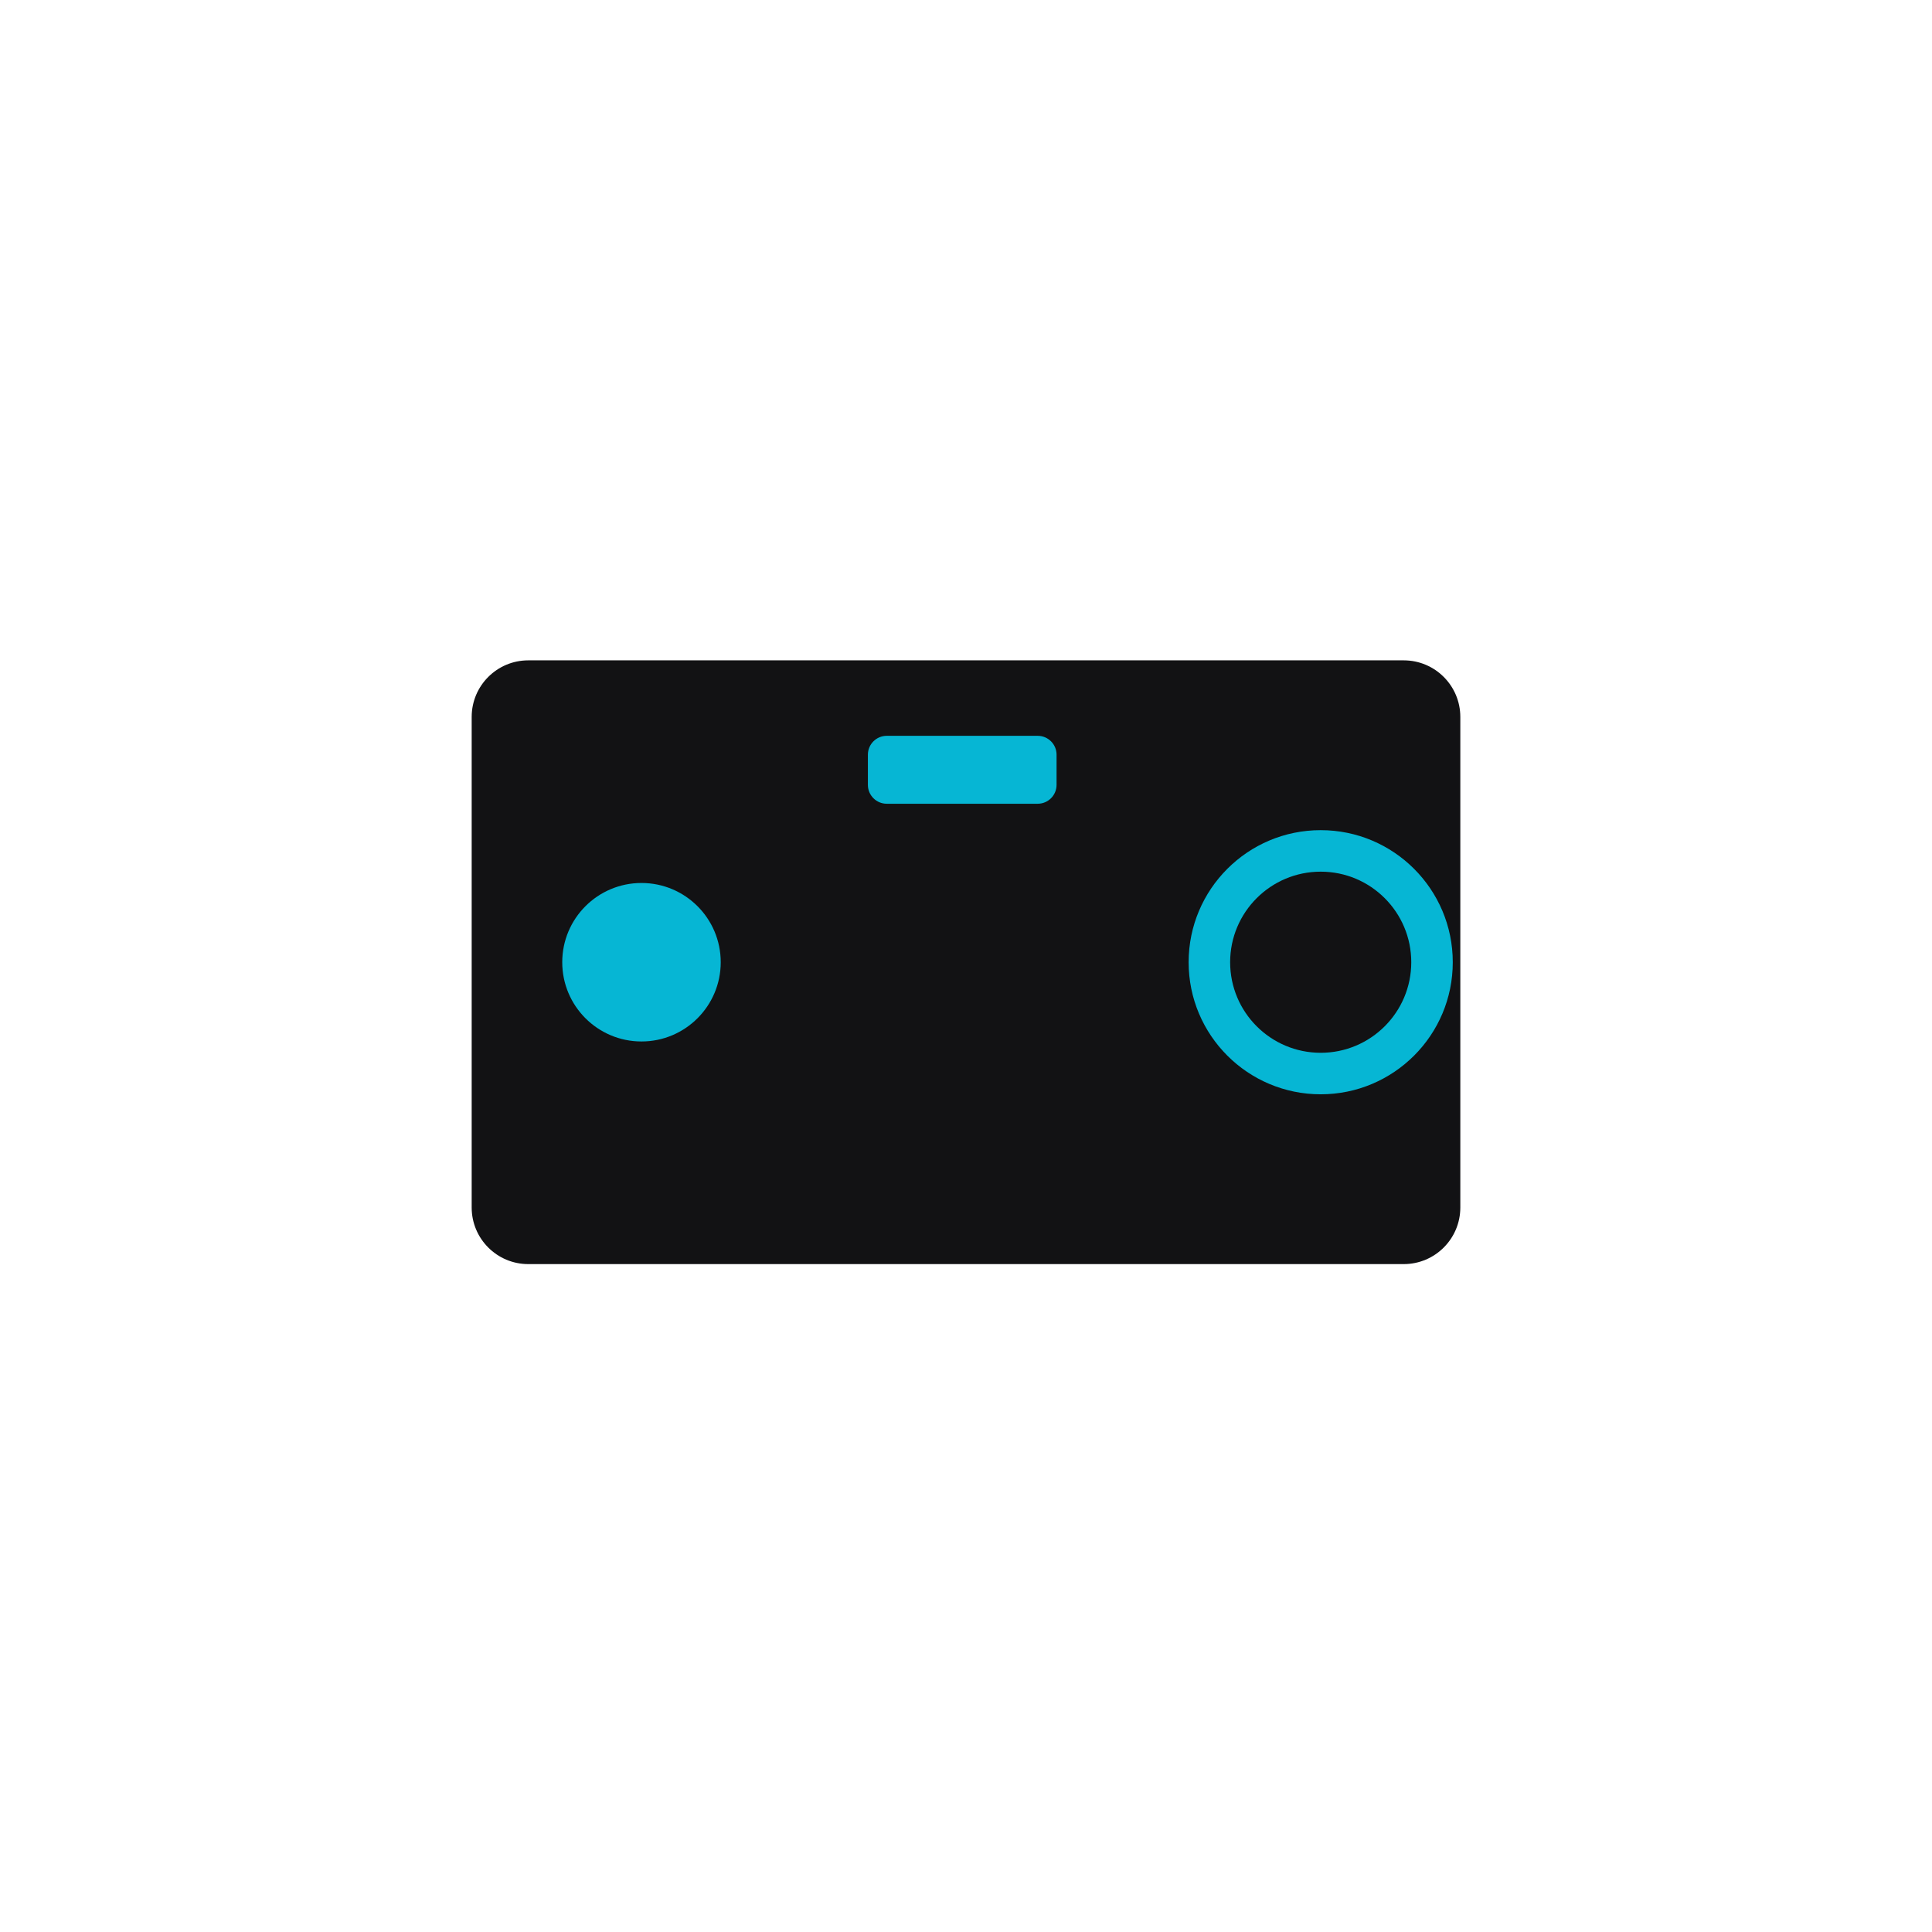
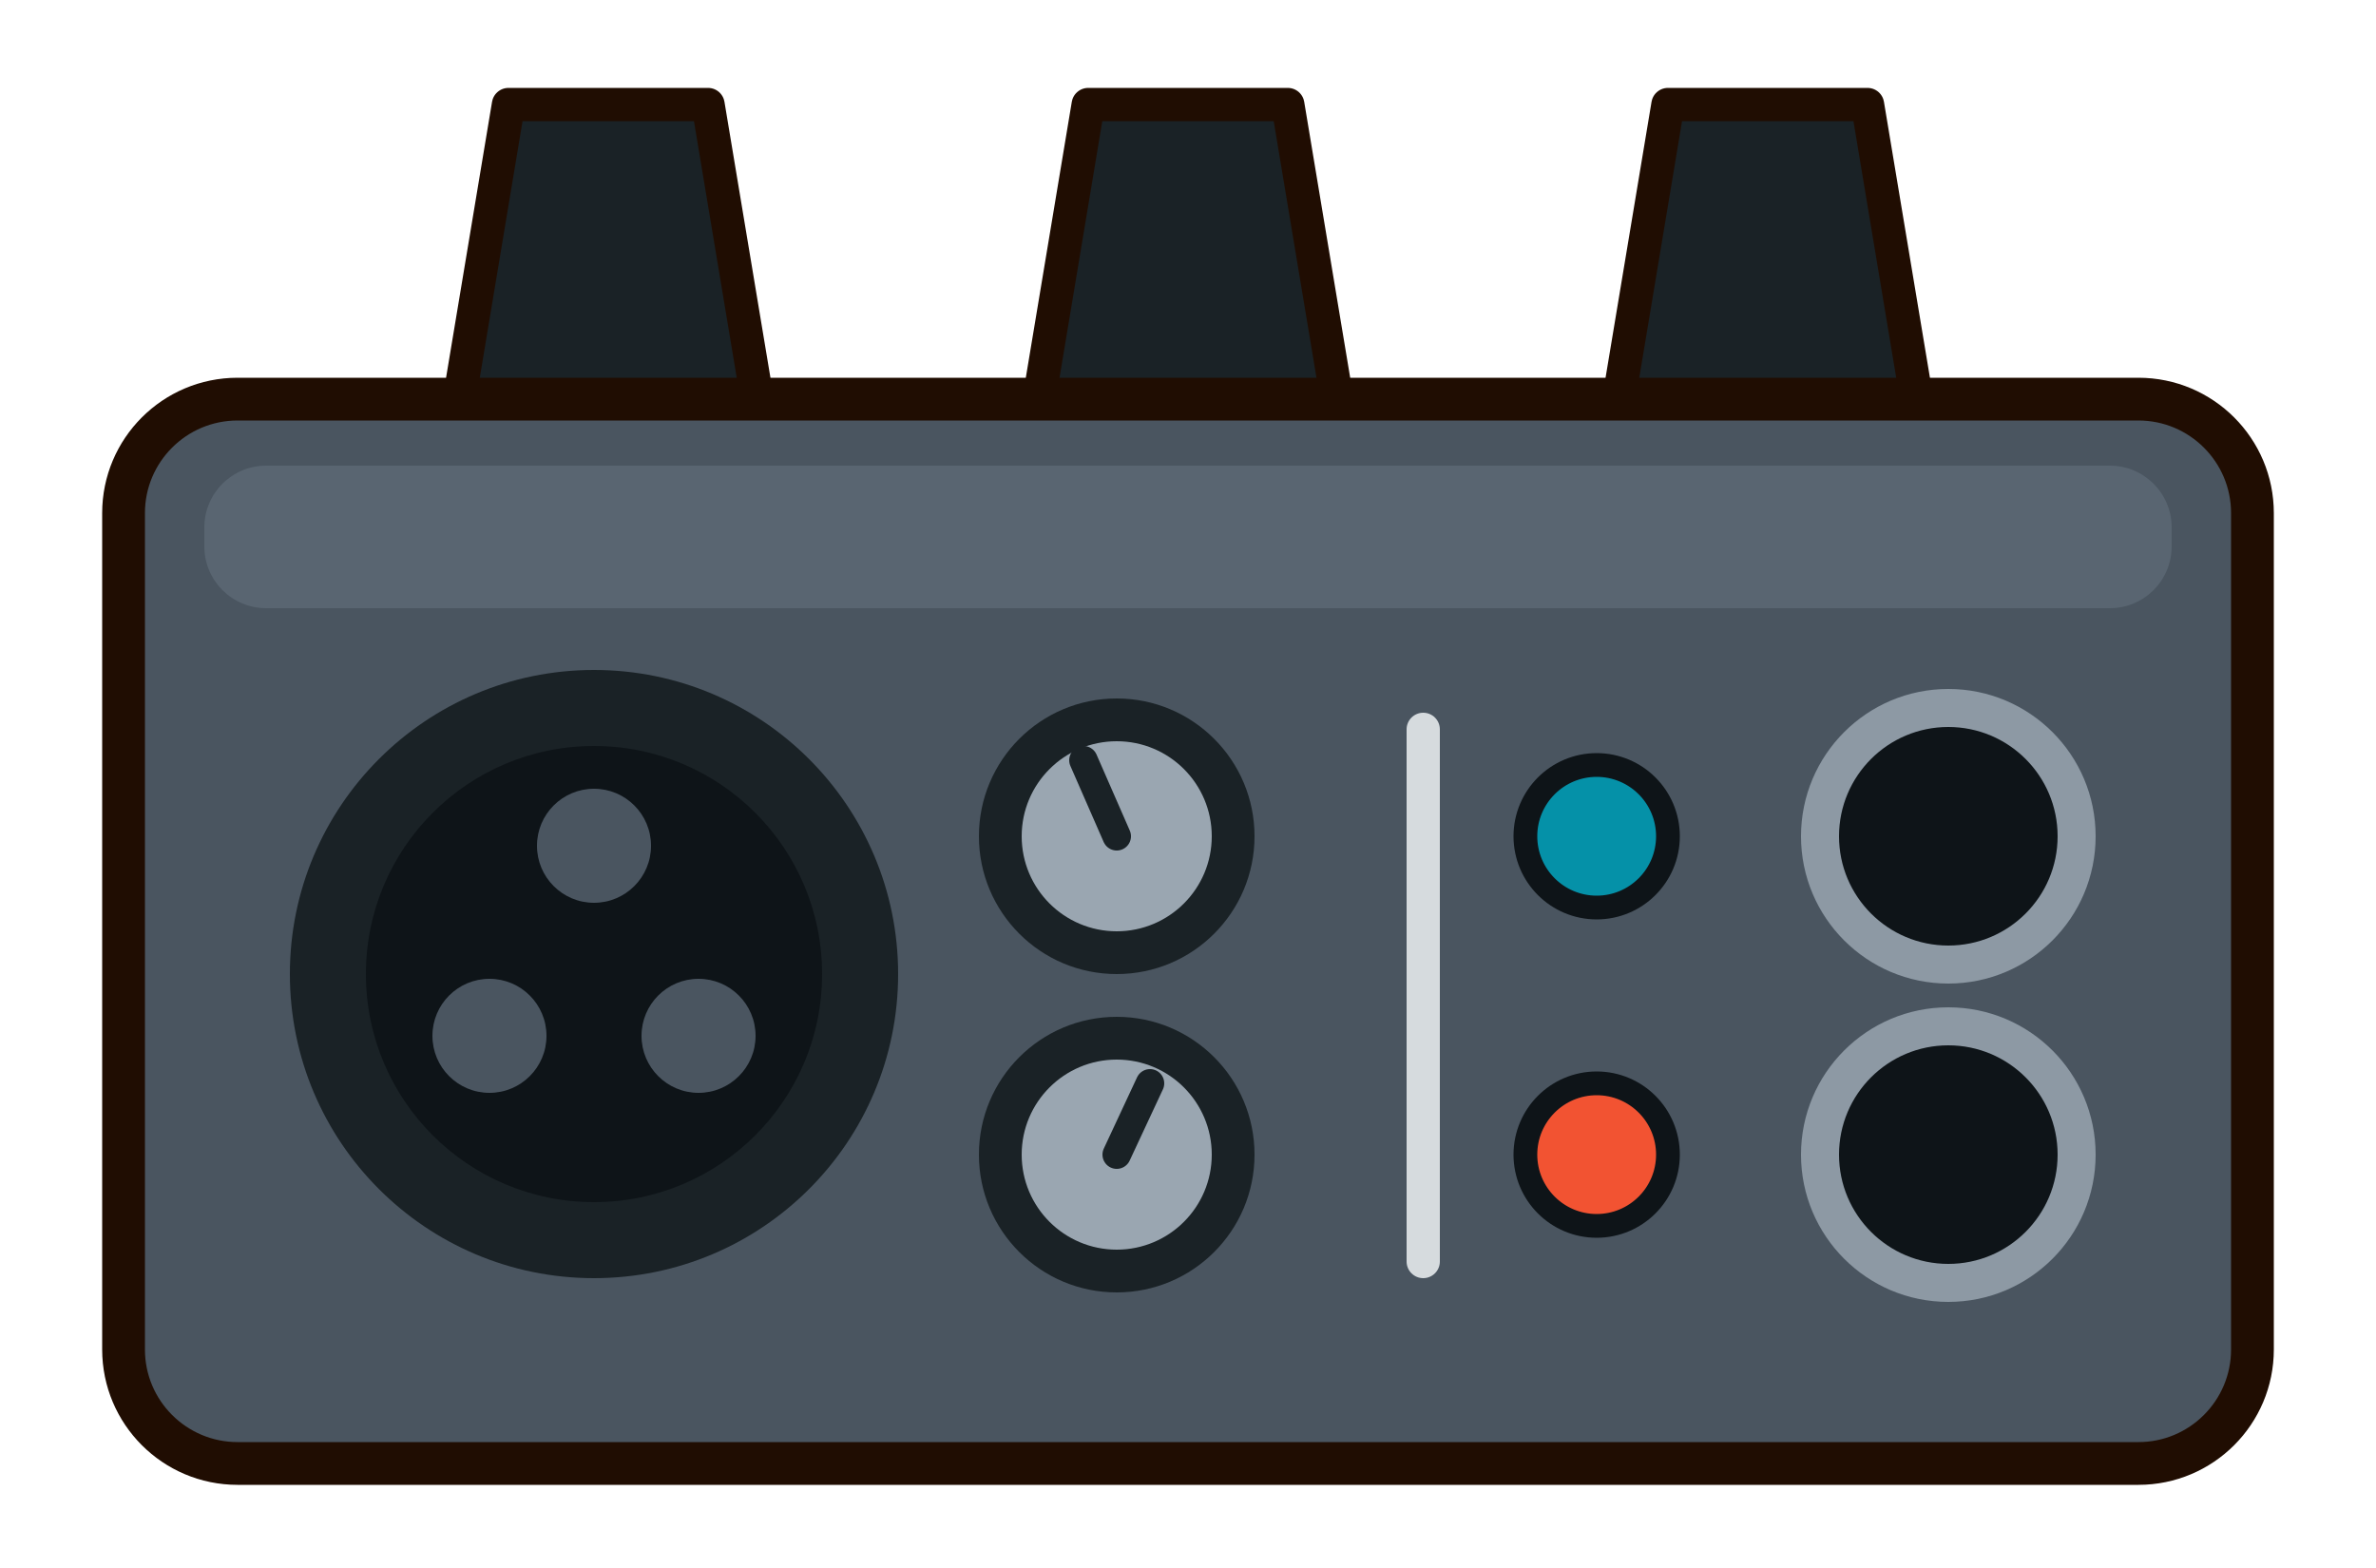
- <svg xmlns="http://www.w3.org/2000/svg" width="1024" height="1024" viewBox="0 0 1024 1024">
-   <rect x="250" y="350" width="524" height="320" rx="30" fill="#121214" />
-   <circle cx="340" cy="510" r="42" fill="#06B6D4" />
-   <circle cx="700" cy="510" r="70" fill="#06B6D4" />
-   <circle cx="700" cy="510" r="48" fill="#121214" />
-   <rect x="460" y="390" width="100" height="36" rx="10" fill="#06B6D4" />
+ <svg xmlns="http://www.w3.org/2000/svg" width="1000" height="660" viewBox="0 0 1000 660">
+   <g fill="#1a2226">
+     <path d="M214 44 h84 l22 132 h-128 z" stroke="#200d02" stroke-width="14" stroke-linejoin="round" />
+     <path d="M458 44 h84 l22 132 h-128 z" stroke="#200d02" stroke-width="14" stroke-linejoin="round" />
+     <path d="M702 44 h84 l22 132 h-128 z" stroke="#200d02" stroke-width="14" stroke-linejoin="round" />
+   </g>
+   <rect x="52" y="168" width="896" height="448" rx="48" fill="#4a5560" stroke="#200d02" stroke-width="18" />
+   <rect x="86" y="196" width="828" height="60" rx="26" fill="#5f6c78" opacity="0.7" />
+   <circle cx="250" cy="410" r="128" fill="#1a2226" />
+   <circle cx="250" cy="410" r="96" fill="#0e1418" />
+   <g fill="#4a5560">
+     <circle cx="250" cy="356" r="24" />
+     <circle cx="206" cy="436" r="24" />
+     <circle cx="294" cy="436" r="24" />
+   </g>
+   <g>
+     <circle cx="470" cy="352" r="58" fill="#1a2226" />
+     <circle cx="470" cy="352" r="40" fill="#9aa6b1" />
+     <path d="M470 352 L456 320" stroke="#1a2226" stroke-width="12" stroke-linecap="round" />
+     <circle cx="470" cy="486" r="58" fill="#1a2226" />
+     <circle cx="470" cy="486" r="40" fill="#9aa6b1" />
+     <path d="M470 486 L484 456" stroke="#1a2226" stroke-width="12" stroke-linecap="round" />
+   </g>
+   <rect x="592" y="300" width="14" height="238" rx="7" fill="#eef2f5" opacity="0.85" />
+   <circle cx="672" cy="352" r="30" fill="#0591a8" stroke="#0e1418" stroke-width="10" />
+   <circle cx="672" cy="486" r="30" fill="#f25332" stroke="#0e1418" stroke-width="10" />
+   <g>
+     <circle cx="820" cy="352" r="62" fill="#8d99a4" />
+     <circle cx="820" cy="352" r="46" fill="#0e1418" />
+     <circle cx="820" cy="486" r="62" fill="#8d99a4" />
+     <circle cx="820" cy="486" r="46" fill="#0e1418" />
+   </g>
</svg>
